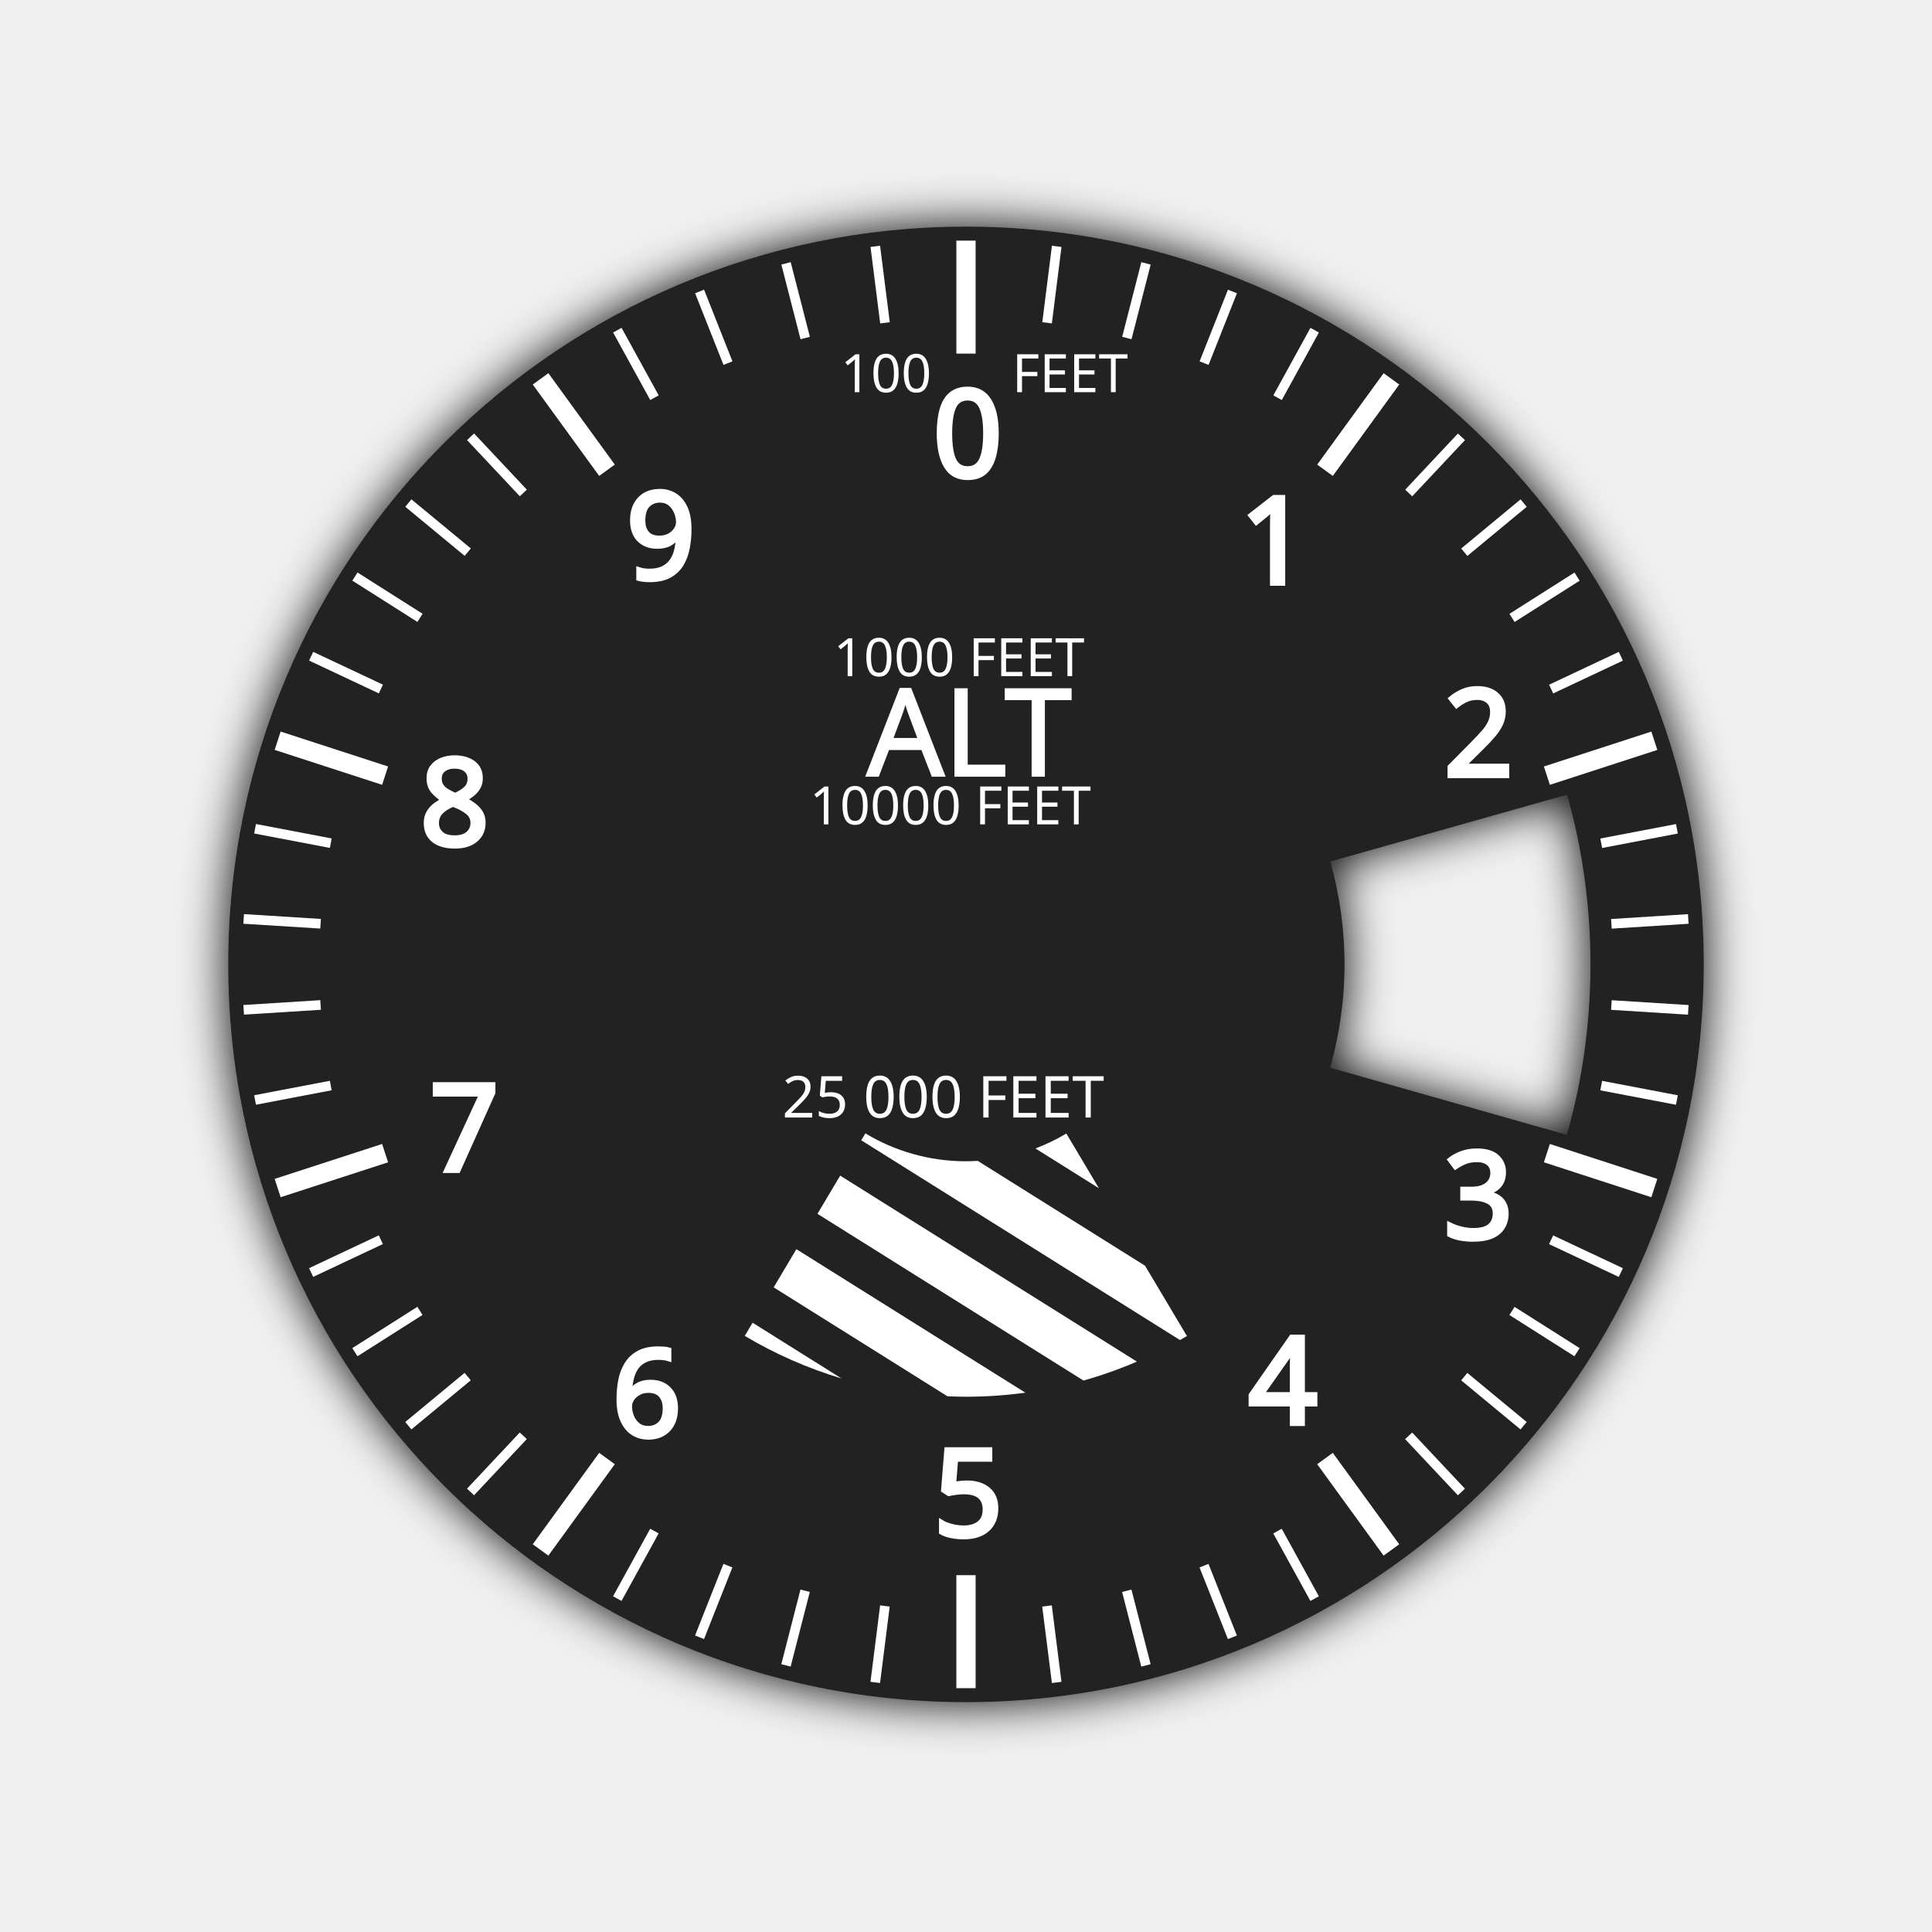
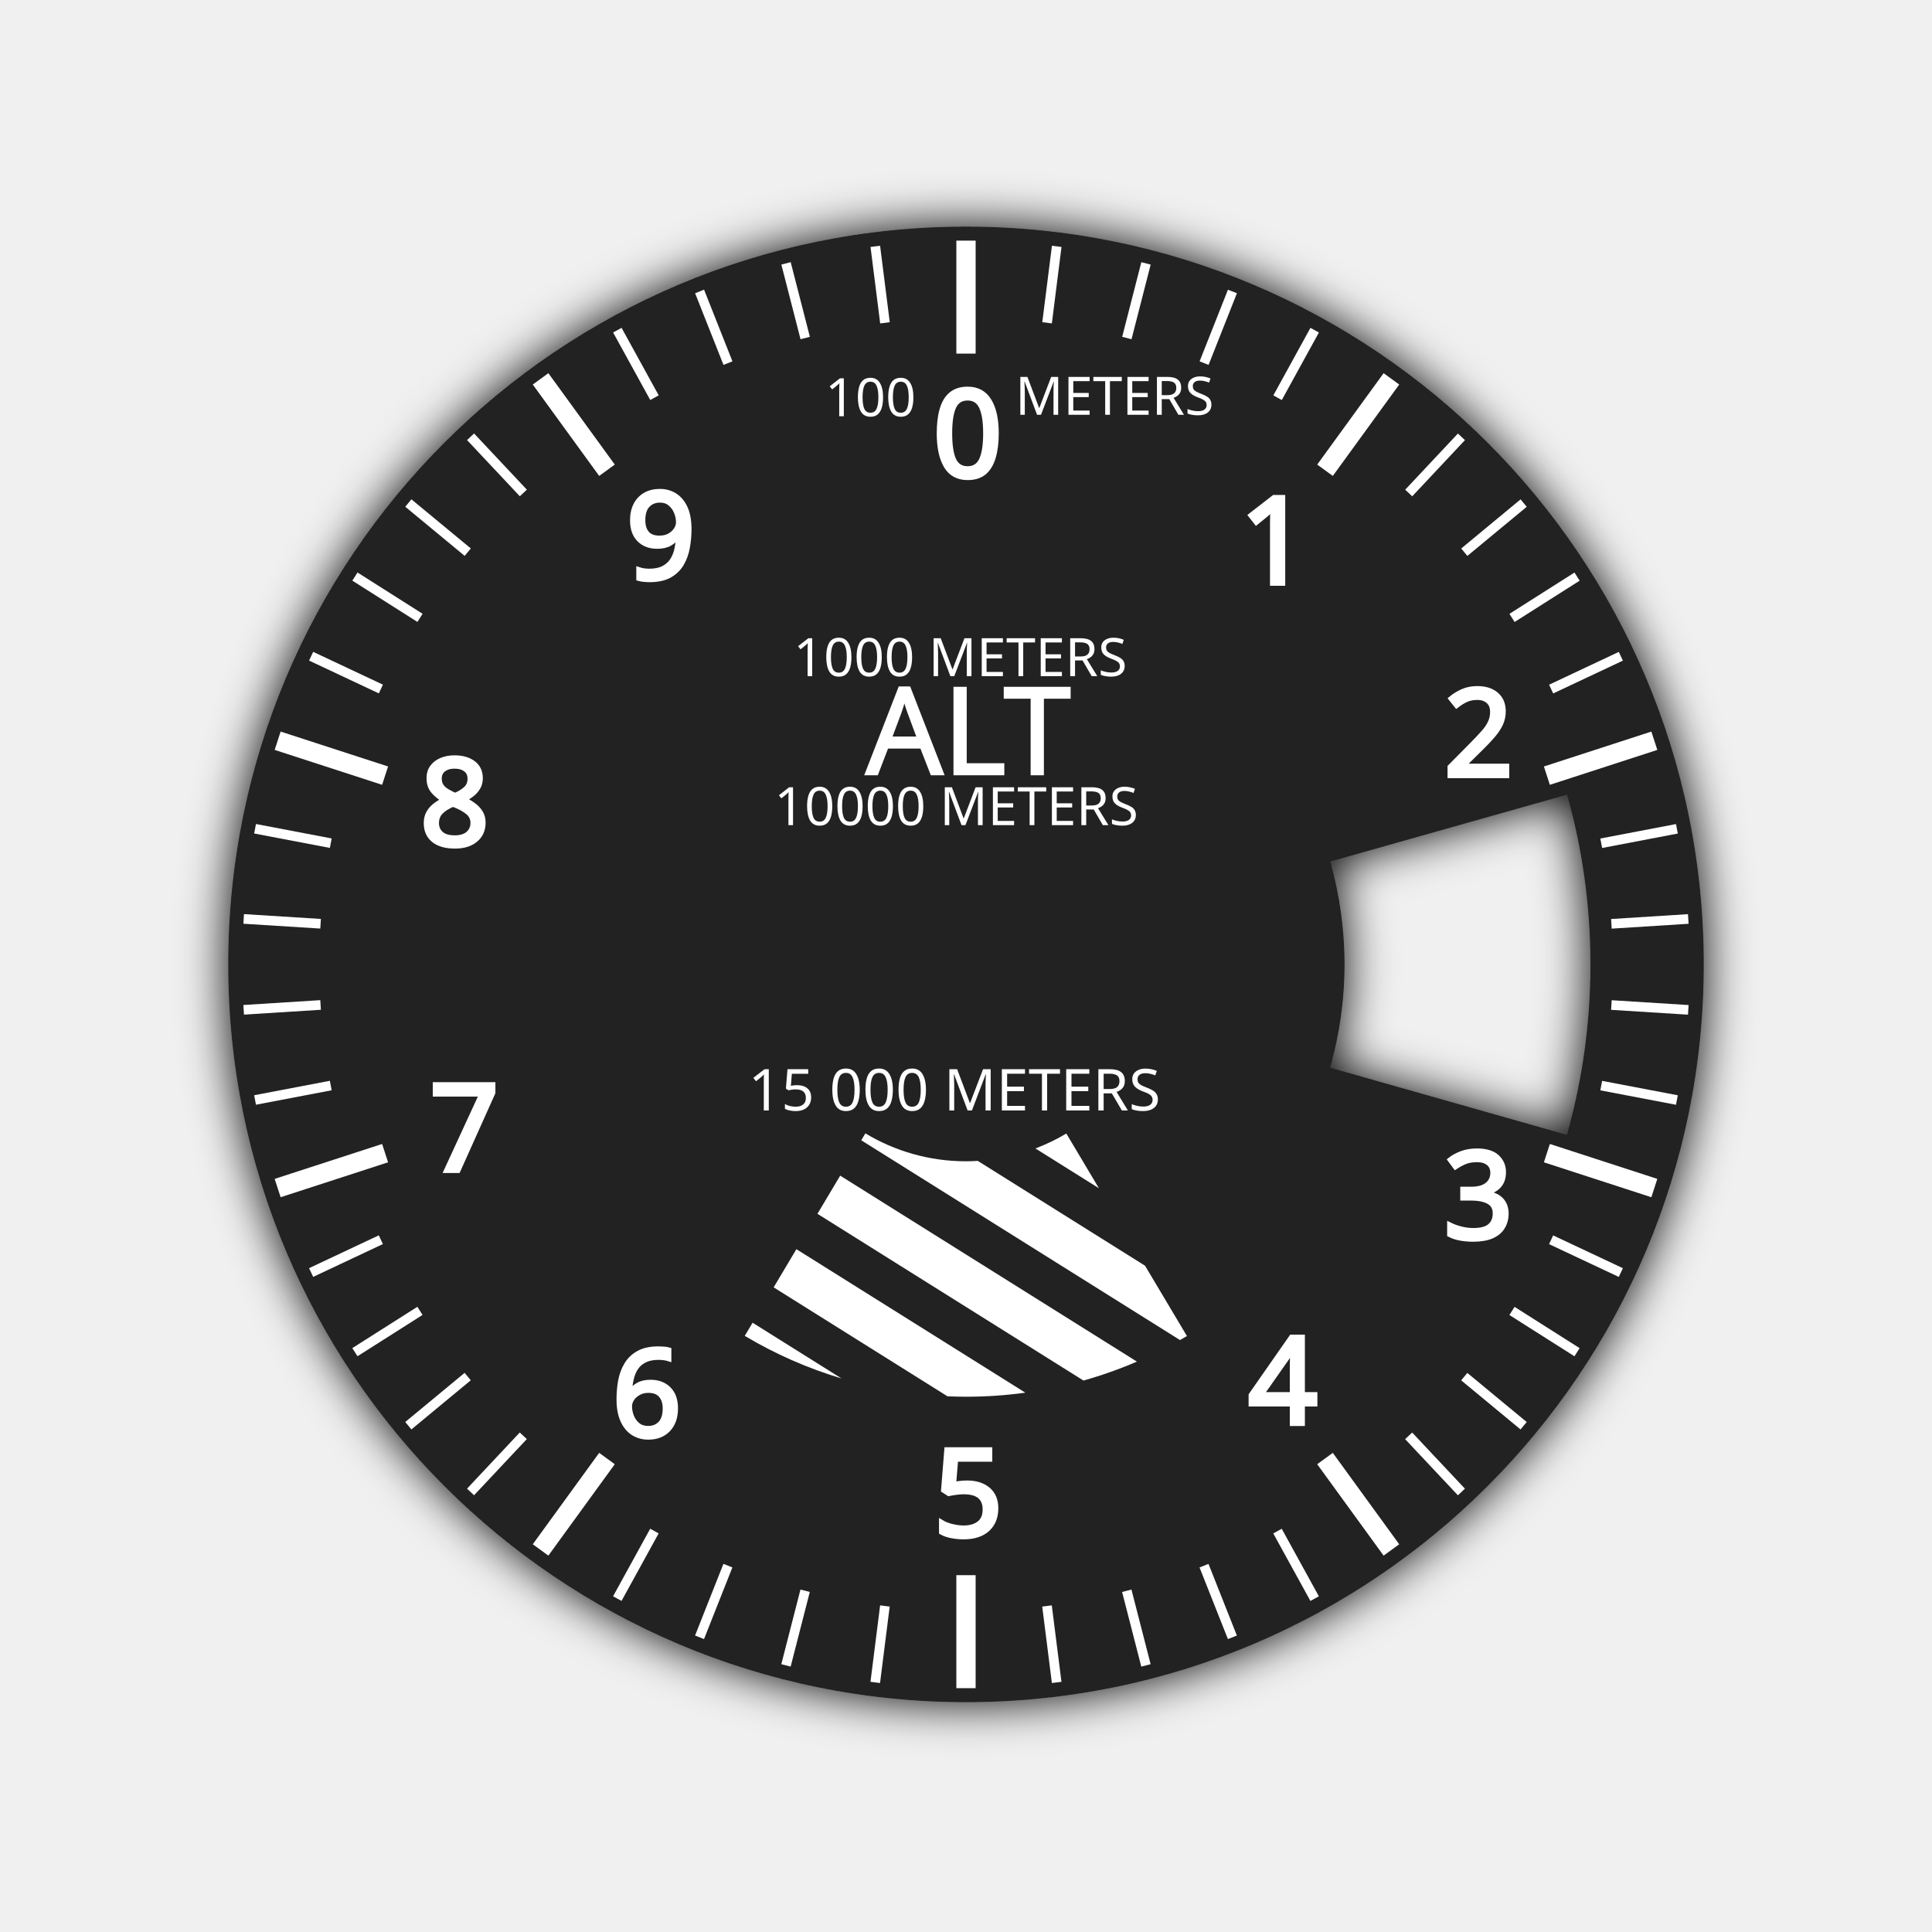
<svg xmlns="http://www.w3.org/2000/svg" version="1.1" id="Layer_2" x="0px" y="0px" width="400.667" height="400.666" viewBox="0 0 400.667 400.666" enable-background="new 0 0 400.667 400.666" xml:space="preserve">
  <defs id="defs73" />
  <filter filterUnits="objectBoundingBox" id="AI_Shadow_1" x="-0.039" y="-0.039" width="1.078" height="1.078">
    <feGaussianBlur stdDeviation="5" result="blur" in="SourceAlpha" id="feGaussianBlur1" />
    <feOffset dy="0" dx="0" result="offsetBlurredAlpha" in="blur" id="feOffset1" />
    <feMerge id="feMerge2">
      <feMergeNode in="offsetBlurredAlpha" id="feMergeNode1" />
      <feMergeNode in="SourceGraphic" id="feMergeNode2" />
    </feMerge>
  </filter>
  <path fill="#232323" filter="url(#AI_Shadow_1)" d="m 200.333,47 c -84.497,0 -153,68.503 -153,153 0,84.497 68.503,153 153,153 84.497,0 153,-68.503 153,-153 0,-84.497 -68.502,-153 -153,-153 z m 75.517,174.422 c 1.929,-6.813 2.984,-13.992 2.984,-21.422 0,-7.397 -1.045,-14.546 -2.958,-21.332 l 49.113,-13.869 c 3.155,11.193 4.846,23 4.846,35.201 0,12.256 -1.704,24.114 -4.886,35.351 z" id="path2" />
  <line fill="none" stroke="#ffffff" stroke-width="4" stroke-miterlimit="10" x1="200.333" y1="49.902" x2="200.333" y2="73.334" id="line2" />
  <line fill="none" stroke="#ffffff" stroke-width="4" stroke-miterlimit="10" x1="288.559" y1="78.569" x2="274.786" y2="97.525" id="line3" />
  <line fill="none" stroke="#ffffff" stroke-width="4" stroke-miterlimit="10" x1="343.084" y1="153.619" x2="320.799" y2="160.859" id="line4" />
  <line fill="none" stroke="#ffffff" stroke-width="4" stroke-miterlimit="10" x1="320.799" y1="239.144" x2="343.083" y2="246.385" id="line5" />
  <line fill="none" stroke="#ffffff" stroke-width="4" stroke-miterlimit="10" x1="288.556" y1="321.434" x2="274.784" y2="302.477" id="line6" />
  <line fill="none" stroke="#ffffff" stroke-width="4" stroke-miterlimit="10" x1="200.331" y1="350.1" x2="200.331" y2="326.667" id="line7" />
  <line fill="none" stroke="#ffffff" stroke-width="4" stroke-miterlimit="10" x1="112.105" y1="321.433" x2="125.878" y2="302.476" id="line8" />
  <line fill="none" stroke="#ffffff" stroke-width="4" stroke-miterlimit="10" x1="57.579" y1="246.383" x2="79.864" y2="239.143" id="line9" />
  <line fill="none" stroke="#ffffff" stroke-width="4" stroke-miterlimit="10" x1="57.58" y1="153.617" x2="79.864" y2="160.857" id="line10" />
  <line fill="none" stroke="#ffffff" stroke-width="4" stroke-miterlimit="10" x1="112.106" y1="78.568" x2="125.879" y2="97.523" id="line11" />
  <line fill="none" stroke="#ffffff" stroke-width="2" stroke-miterlimit="10" x1="219.147" y1="51.091" x2="217.147" y2="66.943" id="line12" />
  <line fill="none" stroke="#ffffff" stroke-width="2" stroke-miterlimit="10" x1="237.662" y1="54.623" x2="233.691" y2="70.101" id="line13" />
  <line fill="none" stroke="#ffffff" stroke-width="2" stroke-miterlimit="10" x1="255.588" y1="60.448" x2="249.709" y2="75.307" id="line14" />
  <line fill="none" stroke="#ffffff" stroke-width="2" stroke-miterlimit="10" x1="272.643" y1="68.475" x2="264.948" y2="82.479" id="line15" />
  <line fill="none" stroke="#ffffff" stroke-width="2" stroke-miterlimit="10" x1="303.079" y1="90.591" x2="292.145" y2="102.24" id="line16" />
  <line fill="none" stroke="#ffffff" stroke-width="2" stroke-miterlimit="10" x1="315.981" y1="104.331" x2="303.672" y2="114.519" id="line17" />
  <line fill="none" stroke="#ffffff" stroke-width="2" stroke-miterlimit="10" x1="327.059" y1="119.58" x2="313.571" y2="128.145" id="line18" />
  <line fill="none" stroke="#ffffff" stroke-width="2" stroke-miterlimit="10" x1="336.139" y1="136.098" x2="321.684" y2="142.903" id="line19" />
  <line fill="none" stroke="#ffffff" stroke-width="2" stroke-miterlimit="10" x1="350.125" y1="190.58" x2="334.18" y2="191.587" id="line20" />
  <line fill="none" stroke="#ffffff" stroke-width="2" stroke-miterlimit="10" x1="347.763" y1="171.88" x2="332.07" y2="174.878" id="line21" />
  <line fill="none" stroke="#ffffff" stroke-width="2" stroke-miterlimit="10" x1="350.125" y1="209.429" x2="334.179" y2="208.429" id="line22" />
  <line fill="none" stroke="#ffffff" stroke-width="2" stroke-miterlimit="10" x1="347.762" y1="228.129" x2="332.067" y2="225.138" id="line23" />
  <line fill="none" stroke="#ffffff" stroke-width="2" stroke-miterlimit="10" x1="336.135" y1="263.91" x2="321.676" y2="257.109" id="line24" />
  <line fill="none" stroke="#ffffff" stroke-width="2" stroke-miterlimit="10" x1="327.054" y1="280.427" x2="313.562" y2="271.868" id="line25" />
  <line fill="none" stroke="#ffffff" stroke-width="2" stroke-miterlimit="10" x1="315.975" y1="295.675" x2="303.663" y2="285.493" id="line26" />
  <line fill="none" stroke="#ffffff" stroke-width="2" stroke-miterlimit="10" x1="303.073" y1="309.415" x2="292.132" y2="297.77" id="line27" />
  <line fill="none" stroke="#ffffff" stroke-width="2" stroke-miterlimit="10" x1="272.635" y1="331.528" x2="264.934" y2="317.527" id="line28" />
  <line fill="none" stroke="#ffffff" stroke-width="2" stroke-miterlimit="10" x1="255.58" y1="339.554" x2="249.694" y2="324.697" id="line29" />
  <line fill="none" stroke="#ffffff" stroke-width="2" stroke-miterlimit="10" x1="237.654" y1="345.378" x2="233.676" y2="329.9" id="line30" />
  <line fill="none" stroke="#ffffff" stroke-width="2" stroke-miterlimit="10" x1="219.139" y1="348.909" x2="217.133" y2="333.056" id="line31" />
  <line fill="none" stroke="#ffffff" stroke-width="2" stroke-miterlimit="10" x1="181.515" y1="348.907" x2="183.516" y2="333.054" id="line32" />
  <line fill="none" stroke="#ffffff" stroke-width="2" stroke-miterlimit="10" x1="163" y1="345.375" x2="166.972" y2="329.896" id="line33" />
  <line fill="none" stroke="#ffffff" stroke-width="2" stroke-miterlimit="10" x1="145.074" y1="339.55" x2="150.955" y2="324.691" id="line34" />
  <line fill="none" stroke="#ffffff" stroke-width="2" stroke-miterlimit="10" x1="128.02" y1="331.523" x2="135.717" y2="317.52" id="line35" />
  <line fill="none" stroke="#ffffff" stroke-width="2" stroke-miterlimit="10" x1="97.583" y1="309.409" x2="108.521" y2="297.758" id="line36" />
  <line fill="none" stroke="#ffffff" stroke-width="2" stroke-miterlimit="10" x1="84.68" y1="295.669" x2="96.992" y2="285.479" id="line37" />
  <line fill="none" stroke="#ffffff" stroke-width="2" stroke-miterlimit="10" x1="73.602" y1="280.42" x2="87.094" y2="271.854" id="line38" />
  <line fill="none" stroke="#ffffff" stroke-width="2" stroke-miterlimit="10" x1="64.521" y1="263.902" x2="78.981" y2="257.095" id="line39" />
  <line fill="none" stroke="#ffffff" stroke-width="2" stroke-miterlimit="10" x1="52.896" y1="228.12" x2="68.595" y2="225.123" id="line40" />
  <line fill="none" stroke="#ffffff" stroke-width="2" stroke-miterlimit="10" x1="50.534" y1="209.42" x2="66.485" y2="208.414" id="line41" />
  <line fill="none" stroke="#ffffff" stroke-width="2" stroke-miterlimit="10" x1="50.535" y1="190.571" x2="66.486" y2="191.572" id="line42" />
  <line fill="none" stroke="#ffffff" stroke-width="2" stroke-miterlimit="10" x1="52.897" y1="171.871" x2="68.598" y2="174.863" id="line43" />
  <line fill="none" stroke="#ffffff" stroke-width="2" stroke-miterlimit="10" x1="64.524" y1="136.089" x2="78.988" y2="142.892" id="line44" />
  <line fill="none" stroke="#ffffff" stroke-width="2" stroke-miterlimit="10" x1="73.605" y1="119.571" x2="87.103" y2="128.134" id="line45" />
  <line fill="none" stroke="#ffffff" stroke-width="2" stroke-miterlimit="10" x1="84.685" y1="104.322" x2="97.003" y2="114.51" id="line46" />
  <line fill="none" stroke="#ffffff" stroke-width="2" stroke-miterlimit="10" x1="97.589" y1="90.582" x2="108.533" y2="102.233" id="line47" />
  <line fill="none" stroke="#ffffff" stroke-width="2" stroke-miterlimit="10" x1="128.027" y1="68.468" x2="135.73" y2="82.476" id="line48" />
  <line fill="none" stroke="#ffffff" stroke-width="2" stroke-miterlimit="10" x1="145.083" y1="60.442" x2="150.969" y2="75.306" id="line49" />
  <line fill="none" stroke="#ffffff" stroke-width="2" stroke-miterlimit="10" x1="163.01" y1="54.618" x2="166.987" y2="70.103" id="line50" />
  <line fill="none" stroke="#ffffff" stroke-width="2" stroke-miterlimit="10" x1="181.525" y1="51.087" x2="183.53" y2="66.948" id="line51" />
  <text fill="#ffffff" stroke="#ffffff" stroke-miterlimit="10" font-family="sans-serif" font-size="25px" id="text51" x="193.548" y="98.815">0</text>
-   <text fill="#ffffff" stroke="#ffffff" stroke-width="0.5" stroke-miterlimit="10" font-family="sans-serif" font-size="25px" id="text52" x="179.788" y="160.828">ALT</text>
+   <text fill="#ffffff" stroke="#ffffff" stroke-width="0.5" stroke-miterlimit="10" font-family="sans-serif" font-size="25px" id="text52" x="179.587" y="160.535">ALT</text>
  <text fill="#ffffff" stroke="#ffffff" stroke-miterlimit="10" font-family="sans-serif" font-size="25px" id="text53" x="257.159" y="120.982">1</text>
  <text fill="#ffffff" stroke="#ffffff" stroke-miterlimit="10" font-family="sans-serif" font-size="25px" id="text54" x="299.492" y="160.877">2</text>
  <text fill="#ffffff" stroke="#ffffff" stroke-miterlimit="10" font-family="sans-serif" font-size="25px" id="text55" x="299.492" y="256.763">3</text>
  <text fill="#ffffff" stroke="#ffffff" stroke-miterlimit="10" font-family="sans-serif" font-size="25px" id="text56" x="258.909" y="295.232">4</text>
  <text fill="#ffffff" stroke="#ffffff" stroke-miterlimit="10" font-family="sans-serif" font-size="25px" id="text57" x="193.659" y="318.482">5</text>
  <text fill="#ffffff" stroke="#ffffff" stroke-miterlimit="10" font-family="sans-serif" font-size="25px" id="text59" x="89.159" y="242.763">7</text>
  <text fill="#ffffff" stroke="#ffffff" stroke-miterlimit="10" font-family="sans-serif" font-size="25px" id="text60" x="87.159" y="175.232">8</text>
  <text fill="#ffffff" stroke="#ffffff" stroke-miterlimit="10" font-family="sans-serif" font-size="25px" id="text61" x="129.909" y="119.982">9</text>
  <g id="g69">
    <path fill="none" d="m 174.243,243.809 61.533,38.566 c 3.073,-1.324 6.051,-2.824 8.936,-4.471 l -66.101,-41.43 z" id="path61" />
    <path fill="none" d="m 165.159,259.06 47.482,29.761 c 4.114,-0.565 8.138,-1.413 12.055,-2.517 l -55.169,-34.578 z" id="path62" />
    <path fill="none" d="m 214.732,238.17 c -3.751,1.431 -7.764,2.328 -11.956,2.578 l 34.692,21.744 -9.571,-16.07 z" id="path63" />
    <path fill="none" d="m 156.076,274.312 18.447,11.562 c 7.001,2.103 14.36,3.375 21.967,3.696 l -36.045,-22.592 z" id="path64" />
    <path fill="#ffffff" d="m 154.451,277.04 c 6.239,3.724 12.973,6.701 20.072,8.833 l -18.447,-11.562 z" id="path65" />
    <path fill="#ffffff" d="m 160.444,266.978 36.045,22.592 c 1.275,0.054 2.555,0.09 3.844,0.09 4.176,0 8.285,-0.286 12.308,-0.839 L 165.159,259.06 Z" id="path66" />
    <path fill="#ffffff" d="m 169.527,251.726 55.169,34.578 c 3.801,-1.072 7.5,-2.386 11.079,-3.929 l -61.533,-38.566 z" id="path67" />
    <path fill="#ffffff" d="m 200.333,240.833 c -7.636,0 -14.773,-2.12 -20.868,-5.794 l -0.855,1.437 66.101,41.43 c 0.482,-0.275 0.967,-0.544 1.443,-0.828 l -8.686,-14.584 -34.692,-21.744 c -0.809,0.047 -1.621,0.083 -2.443,0.083 z" id="path68" />
    <path fill="#ffffff" d="m 221.14,235.076 c -2.025,1.216 -4.173,2.242 -6.408,3.095 l 13.165,8.252 z" id="path69" />
  </g>
-   <text fill="#ffffff" font-family="sans-serif" font-size="11px" id="text69" x="209.888" y="81.333">FEET</text>
-   <text fill="#ffffff" font-family="sans-serif" font-size="11px" id="text70" x="174.315" y="81.333">100</text>
-   <text fill="#ffffff" font-family="sans-serif" font-size="11px" id="text71" x="172.838" y="140.228">1000 FEET</text>
-   <text fill="#ffffff" font-family="sans-serif" font-size="11px" id="text71-4" x="167.891" y="170.965">10000 FEET</text>
-   <text id="text73" x="137.751" y="219.763">
-     <tspan x="162.204" y="231.763" fill="#ffffff" font-family="sans-serif" font-size="12px" id="tspan72">25 000 FEET</tspan>
+   <text fill="#ffffff" font-family="sans-serif" font-size="11px" id="text69" x="210.544" y="86.023">METERS</text>
+   <text fill="#ffffff" font-family="sans-serif" font-size="11px" id="text70" x="171.091" y="86.316">100</text>
+   <text fill="#ffffff" font-family="sans-serif" font-size="11px" id="text71" x="164.53" y="140.22">1000 METERS</text>
+   <text id="text73" x="130.716" y="218.297">
+     <tspan x="155.169" y="230.297" fill="#ffffff" font-family="sans-serif" font-size="12px" id="tspan72">15 000 METERS</tspan>
  </text>
  <text fill="#ffffff" stroke="#ffffff" stroke-miterlimit="10" font-family="sans-serif" font-size="25px" id="text57-9" x="126.979" y="297.81">6</text>
+   <text fill="#ffffff" font-family="sans-serif" font-size="11px" id="text71-8" x="160.554" y="171.125">10000 METERS</text>
</svg>
